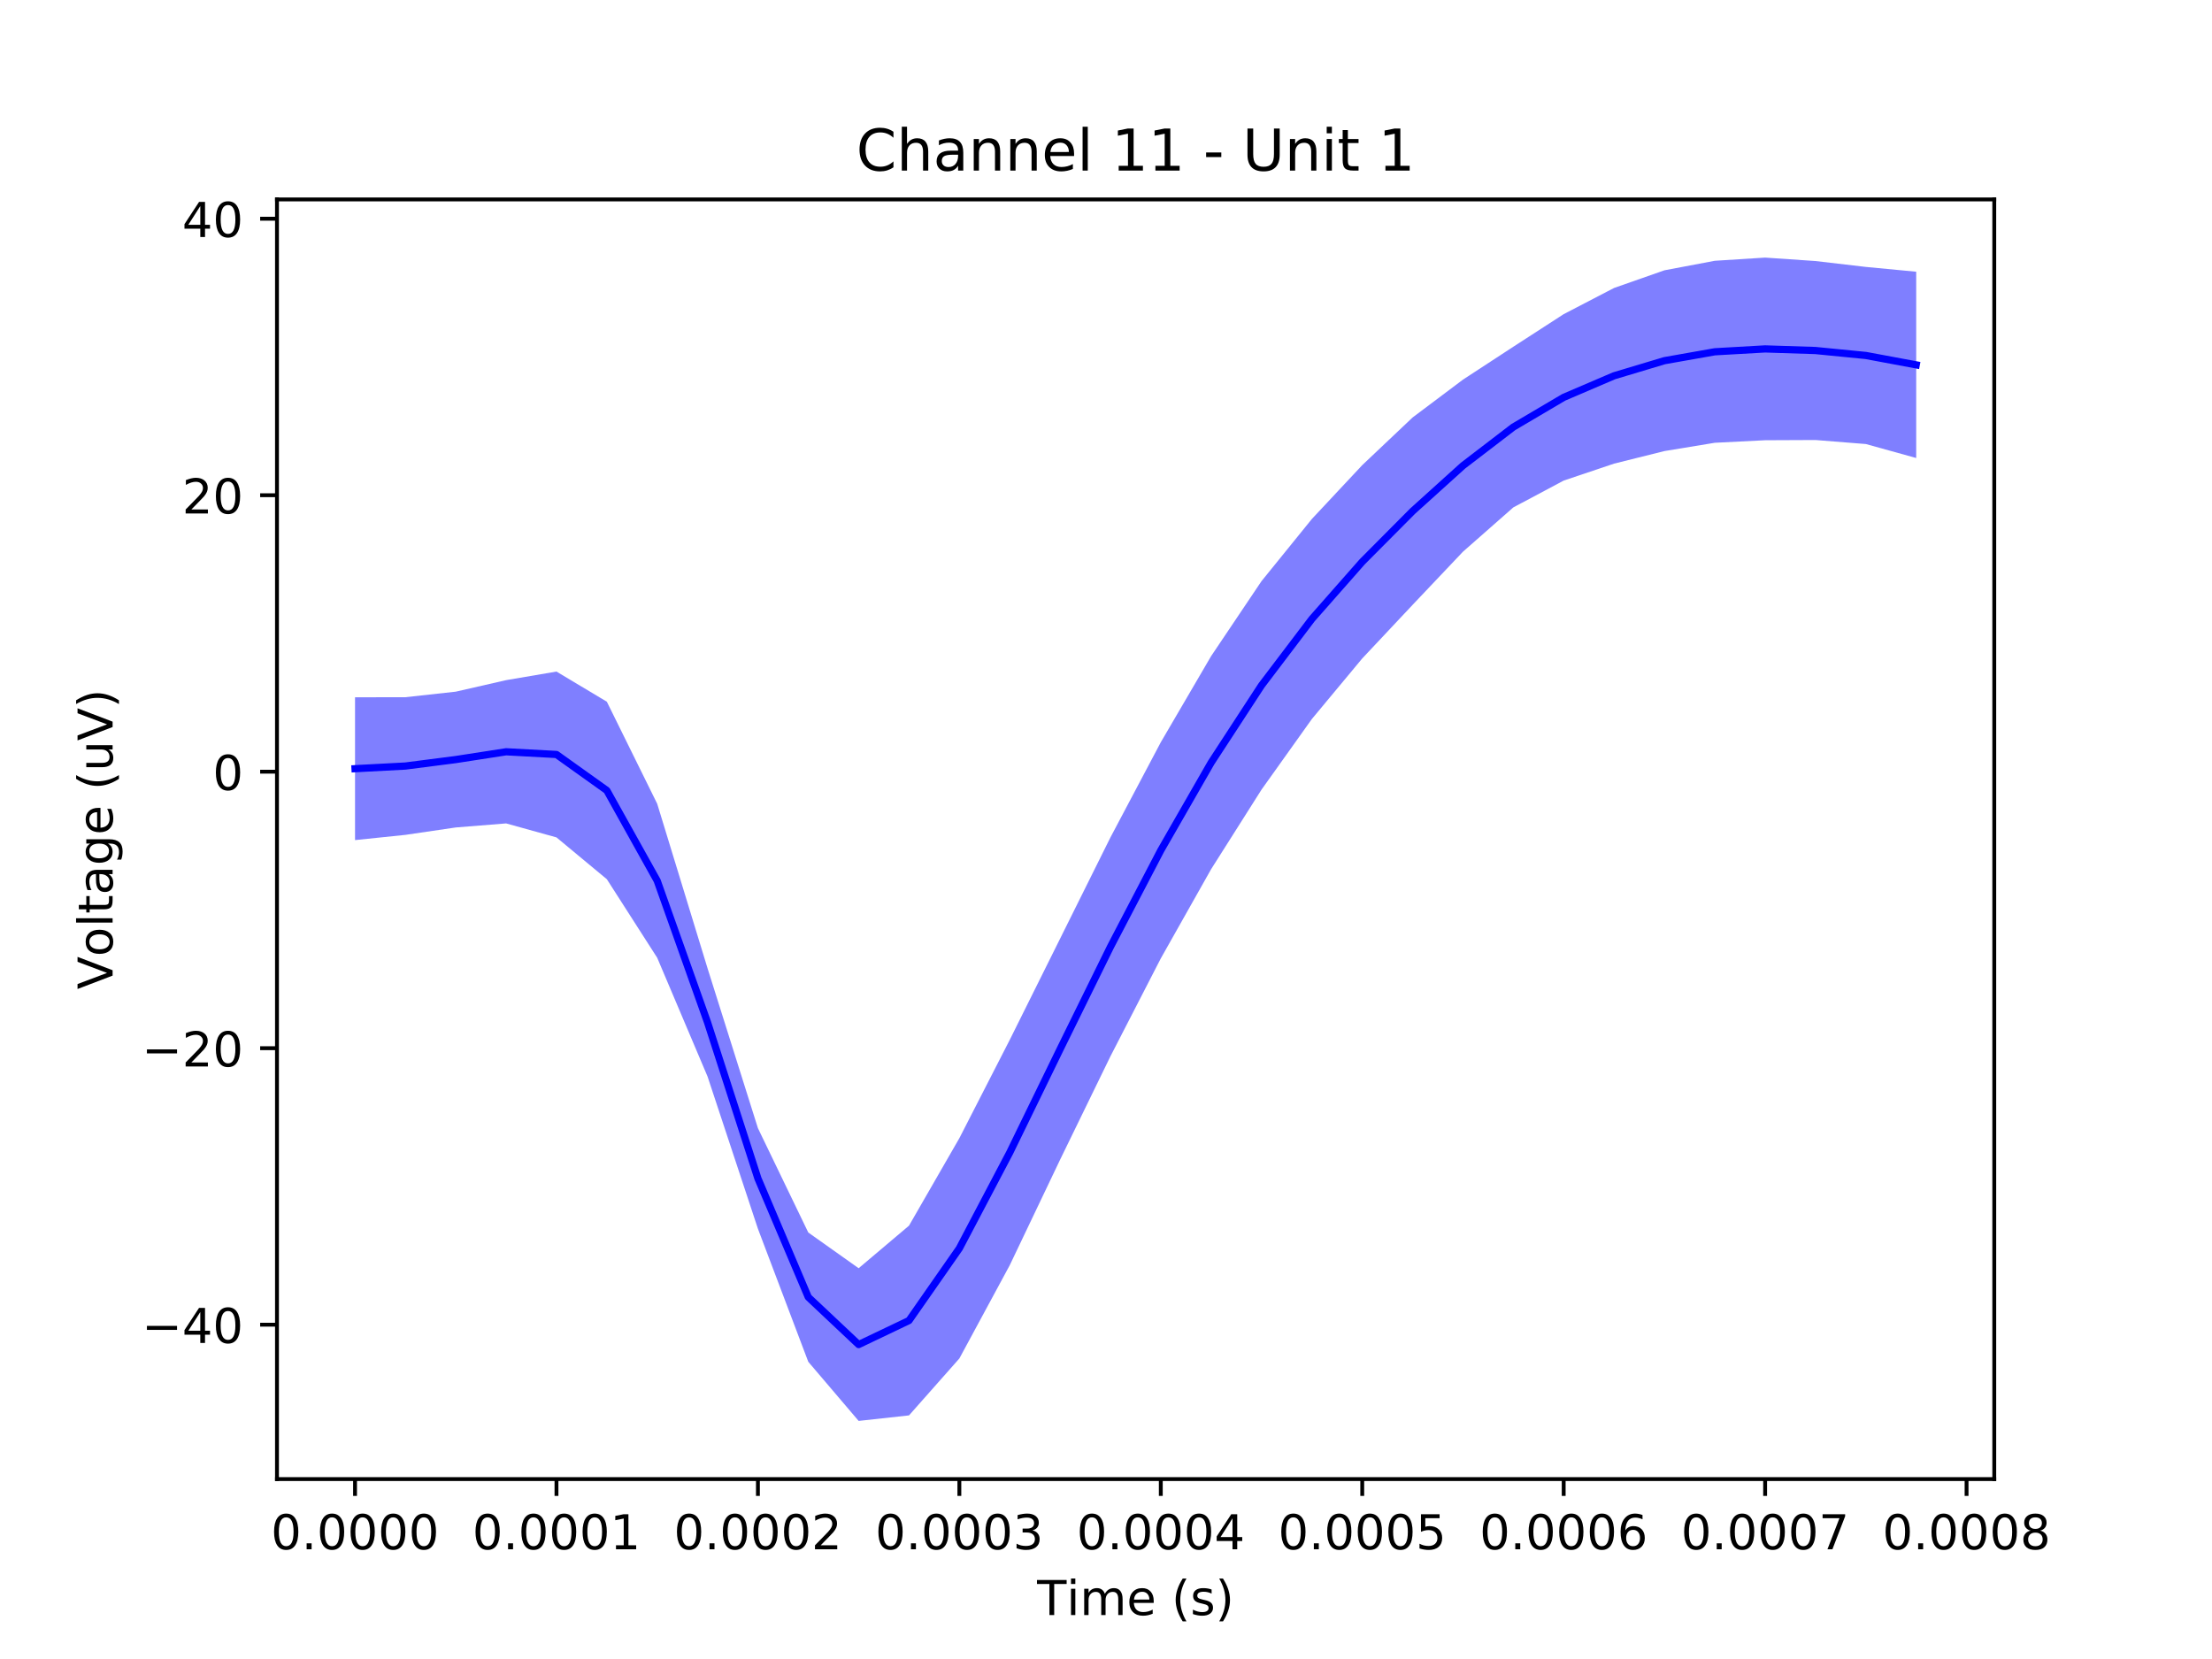
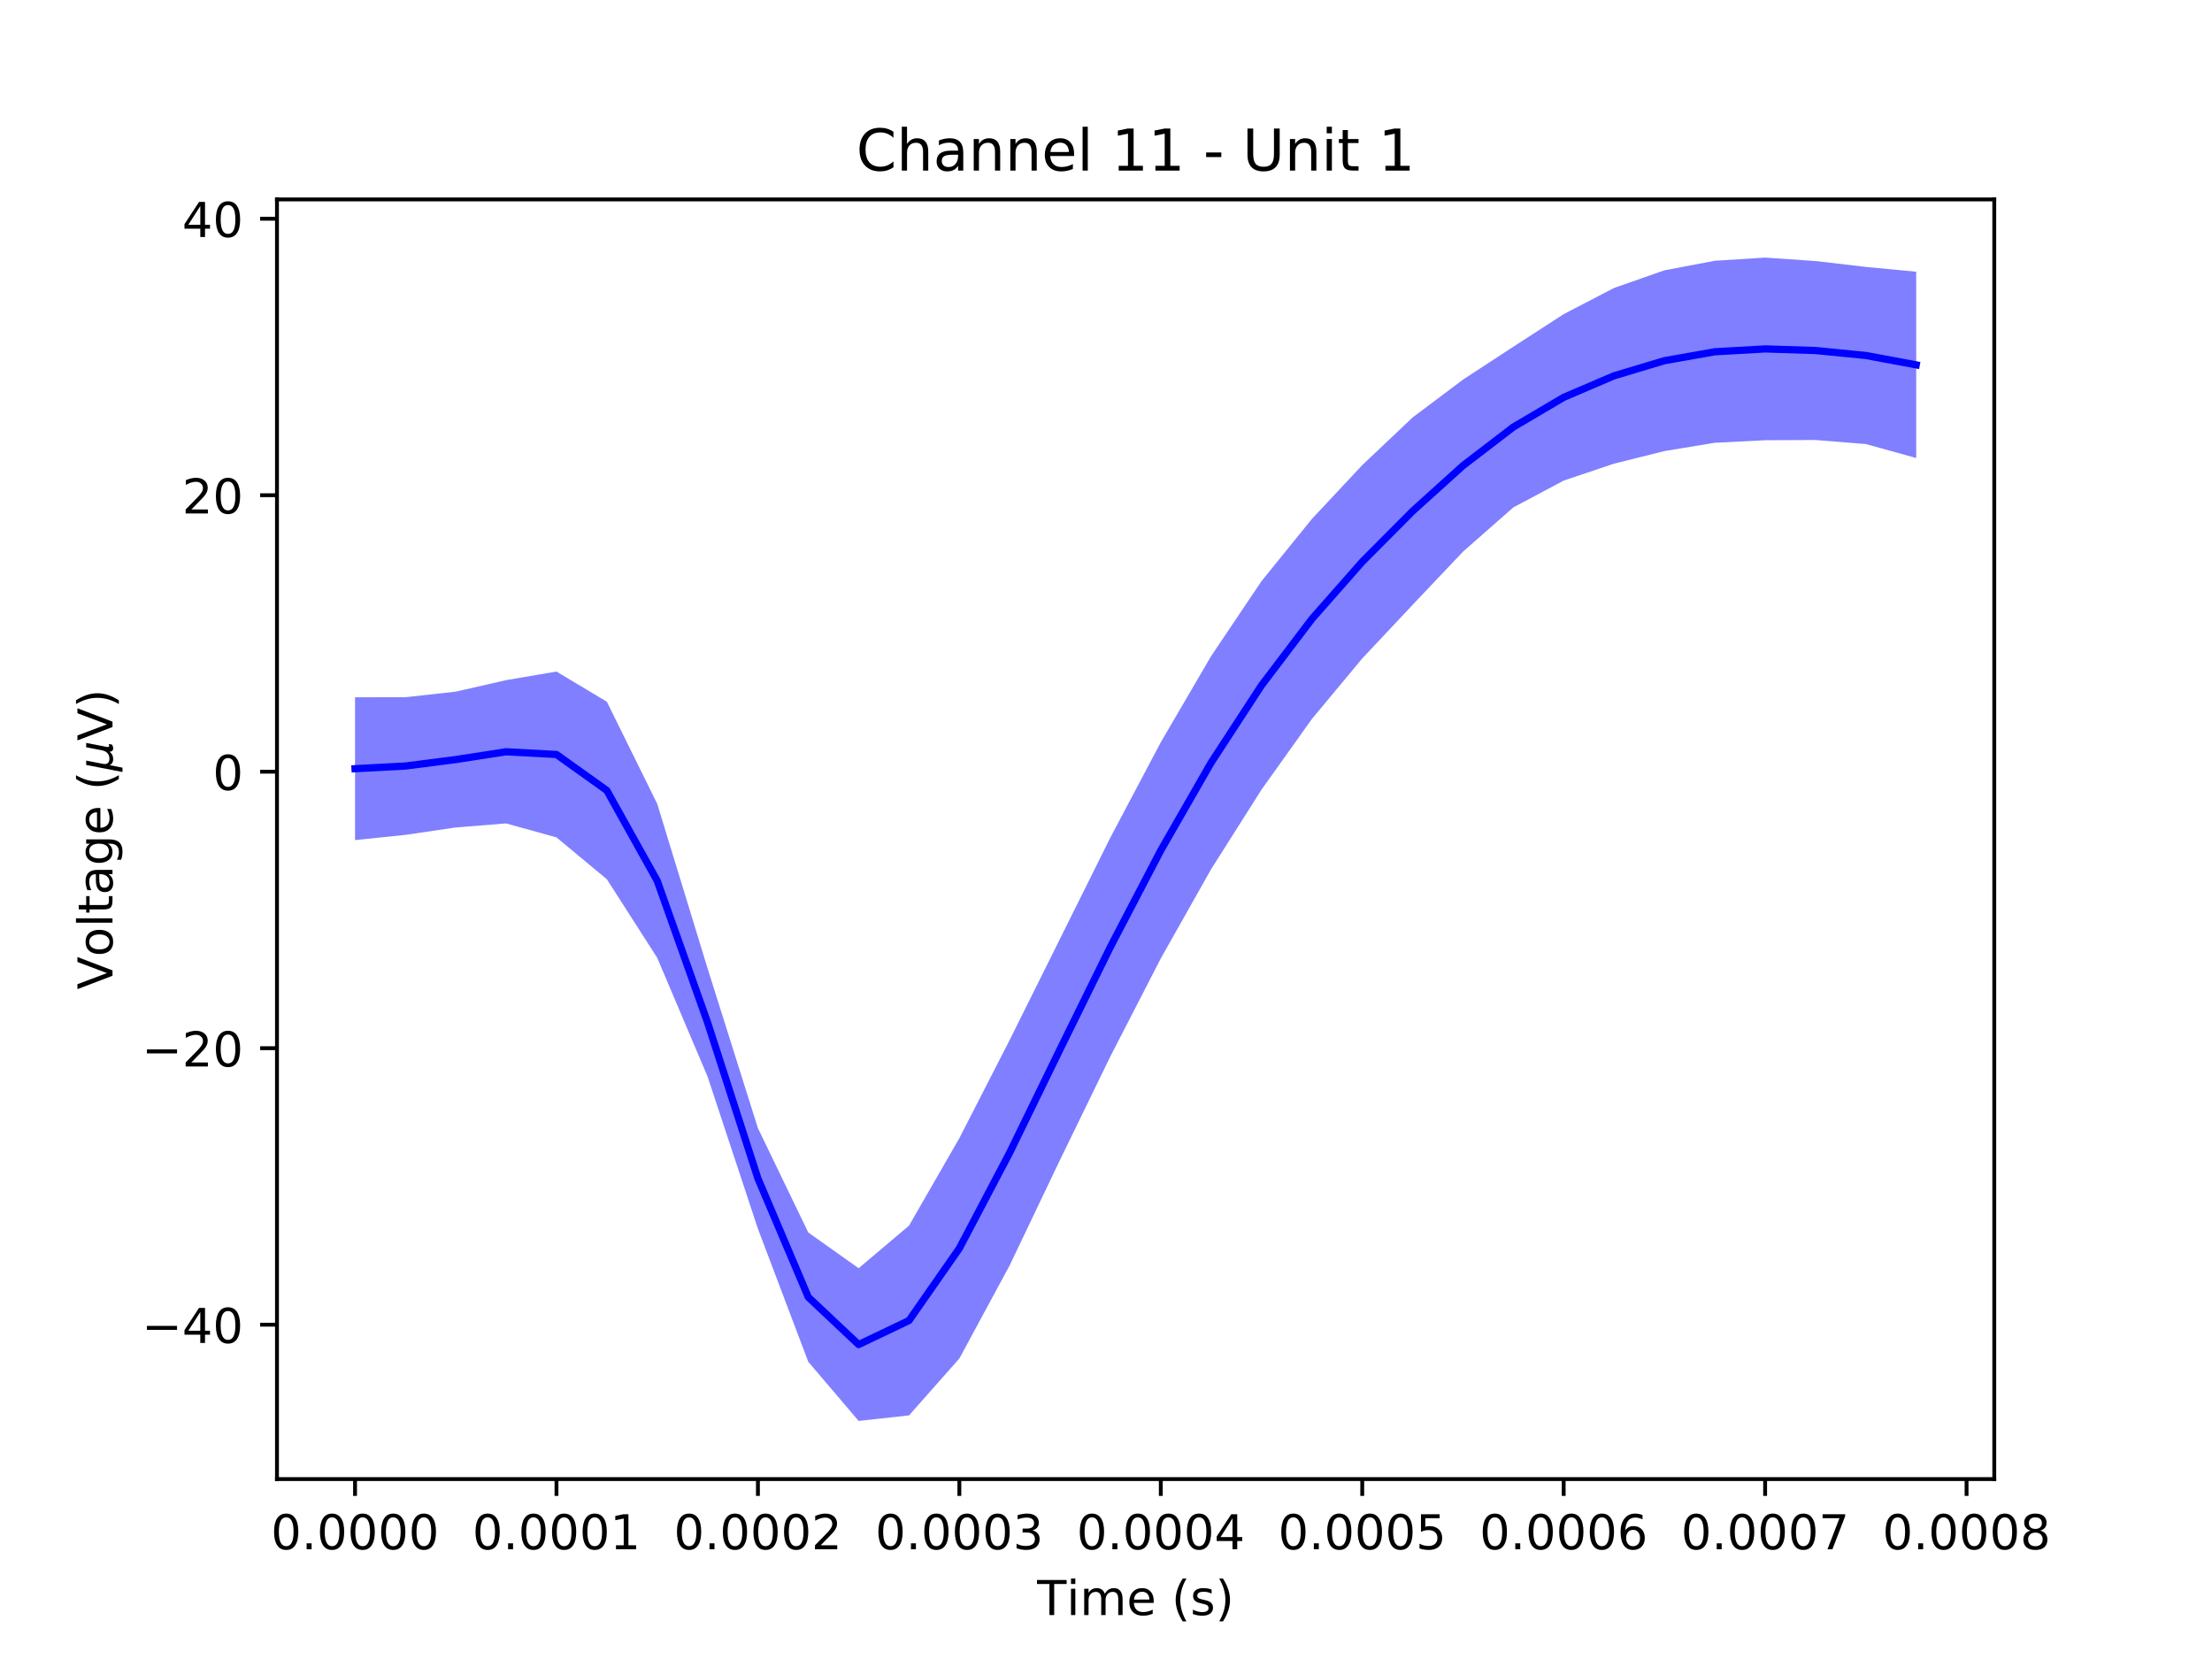
<svg xmlns="http://www.w3.org/2000/svg" xmlns:xlink="http://www.w3.org/1999/xlink" height="345pt" version="1.1" viewBox="0 0 460 345" width="460pt">
  <defs>
    <style type="text/css">
*{stroke-linecap:butt;stroke-linejoin:round;}
  </style>
  </defs>
  <g id="figure_1">
    <g id="patch_1">
      <path d="M 0 345.6  L 460.8 345.6  L 460.8 0  L 0 0  z " style="fill:#ffffff;" />
    </g>
    <g id="axes_1">
      <g id="patch_2">
        <path d="M 57.6 307.584  L 414.72 307.584  L 414.72 41.472  L 57.6 41.472  z " style="fill:#ffffff;" />
      </g>
      <g id="PolyCollection_1">
        <defs>
-           <path d="M 73.833 -200.594  L 73.833 -170.897  L 84.305 -171.984  L 94.778 -173.524  L 105.251 -174.366  L 115.724 -171.458  L 126.196 -162.763  L 136.669 -146.428  L 147.142 -121.726  L 157.615 -90.072  L 168.087 -62.408  L 178.56 -50.112  L 189.033 -51.259  L 199.505 -63.094  L 209.978 -82.477  L 220.451 -104.427  L 230.924 -125.936  L 241.396 -146.291  L 251.869 -164.859  L 262.342 -181.392  L 272.815 -196.081  L 283.287 -208.669  L 293.76 -219.819  L 304.233 -230.871  L 314.705 -240.081  L 325.178 -245.66  L 335.651 -249.184  L 346.124 -251.797  L 356.596 -253.521  L 367.069 -254.05  L 377.542 -254.096  L 388.015 -253.26  L 398.487 -250.354  L 398.487 -289.094  L 398.487 -289.094  L 388.015 -290.092  L 377.542 -291.316  L 367.069 -292.032  L 356.596 -291.368  L 346.124 -289.387  L 335.651 -285.715  L 325.178 -280.271  L 314.705 -273.496  L 304.233 -266.654  L 293.76 -258.787  L 283.287 -248.873  L 272.815 -237.679  L 262.342 -224.752  L 251.869 -209.169  L 241.396 -191.245  L 230.924 -171.457  L 220.451 -150.397  L 209.978 -129.345  L 199.505 -108.908  L 189.033 -90.716  L 178.56 -81.864  L 168.087 -89.294  L 157.615 -110.994  L 147.142 -144.227  L 136.669 -178.453  L 126.196 -199.675  L 115.724 -205.944  L 105.251 -204.159  L 94.778 -201.764  L 84.305 -200.612  L 73.833 -200.594  z " id="m9e93c3712f" />
+           <path d="M 73.833 -200.594  L 73.833 -170.897  L 84.305 -171.984  L 94.778 -173.524  L 105.251 -174.366  L 115.724 -171.458  L 126.196 -162.763  L 136.669 -146.428  L 147.142 -121.726  L 157.615 -90.072  L 168.087 -62.408  L 178.56 -50.112  L 189.033 -51.259  L 199.505 -63.094  L 209.978 -82.477  L 220.451 -104.427  L 230.924 -125.936  L 241.396 -146.291  L 251.869 -164.859  L 262.342 -181.392  L 272.815 -196.081  L 283.287 -208.669  L 293.76 -219.819  L 304.233 -230.871  L 314.705 -240.081  L 325.178 -245.66  L 335.651 -249.184  L 346.124 -251.797  L 356.596 -253.521  L 367.069 -254.05  L 377.542 -254.096  L 388.015 -253.26  L 398.487 -250.354  L 398.487 -289.094  L 398.487 -289.094  L 388.015 -290.092  L 377.542 -291.316  L 367.069 -292.032  L 356.596 -291.368  L 346.124 -289.387  L 335.651 -285.715  L 325.178 -280.271  L 314.705 -273.496  L 304.233 -266.654  L 293.76 -258.787  L 283.287 -248.873  L 272.815 -237.679  L 262.342 -224.752  L 251.869 -209.169  L 241.396 -191.245  L 230.924 -171.457  L 220.451 -150.397  L 209.978 -129.345  L 199.505 -108.908  L 189.033 -90.716  L 178.56 -81.864  L 168.087 -89.294  L 157.615 -110.994  L 147.142 -144.227  L 136.669 -178.453  L 126.196 -199.675  L 115.724 -205.944  L 105.251 -204.159  L 94.778 -201.764  L 84.305 -200.612  L 73.833 -200.594  z " id="m6f76431e60" />
        </defs>
-         <g clip-path="url(#p328963ae23)">
-           <use style="fill:#0000ff;fill-opacity:0.5;" x="0" xlink:href="#m9e93c3712f" y="345.6" />
+         <g clip-path="url(#pd2bf7687a7)">
+           <use style="fill:#0000ff;fill-opacity:0.5;" x="0" xlink:href="#m6f76431e60" y="345.6" />
        </g>
      </g>
      <g id="matplotlib.axis_1">
        <g id="xtick_1">
          <g id="line2d_1">
            <defs>
-               <path d="M 0 0  L 0 3.5  " id="m95e2b3803f" style="stroke:#000000;stroke-width:0.8;" />
-             </defs>
-             <g>
-               <use style="stroke:#000000;stroke-width:0.8;" x="73.833" xlink:href="#m95e2b3803f" y="307.584" />
+               <path d="M 0 0  L 0 3.5  " id="m5723a16d7a" style="stroke:#000000;stroke-width:0.8;" />
+             </defs>
+             <g>
+               <use style="stroke:#000000;stroke-width:0.8;" x="73.833" xlink:href="#m5723a16d7a" y="307.584" />
            </g>
          </g>
          <g id="text_1">
            <defs>
              <path d="M 31.781 66.406  Q 24.172 66.406 20.328 58.906  Q 16.5 51.422 16.5 36.375  Q 16.5 21.391 20.328 13.891  Q 24.172 6.391 31.781 6.391  Q 39.453 6.391 43.281 13.891  Q 47.125 21.391 47.125 36.375  Q 47.125 51.422 43.281 58.906  Q 39.453 66.406 31.781 66.406  z M 31.781 74.219  Q 44.047 74.219 50.516 64.516  Q 56.984 54.828 56.984 36.375  Q 56.984 17.969 50.516 8.266  Q 44.047 -1.422 31.781 -1.422  Q 19.531 -1.422 13.062 8.266  Q 6.594 17.969 6.594 36.375  Q 6.594 54.828 13.062 64.516  Q 19.531 74.219 31.781 74.219  z " id="DejaVuSans-30" />
              <path d="M 10.688 12.406  L 21 12.406  L 21 0  L 10.688 0  z " id="DejaVuSans-2e" />
            </defs>
            <g transform="translate(56.33742 322.1824)scale(0.1 -0.1)">
              <use xlink:href="#DejaVuSans-30" />
              <use x="63.623" xlink:href="#DejaVuSans-2e" />
              <use x="95.41" xlink:href="#DejaVuSans-30" />
              <use x="159.033" xlink:href="#DejaVuSans-30" />
              <use x="222.656" xlink:href="#DejaVuSans-30" />
              <use x="286.279" xlink:href="#DejaVuSans-30" />
            </g>
          </g>
        </g>
        <g id="xtick_2">
          <g id="line2d_2">
            <g>
-               <use style="stroke:#000000;stroke-width:0.8;" x="115.724" xlink:href="#m95e2b3803f" y="307.584" />
+               <use style="stroke:#000000;stroke-width:0.8;" x="115.724" xlink:href="#m5723a16d7a" y="307.584" />
            </g>
          </g>
          <g id="text_2">
            <defs>
              <path d="M 12.406 8.297  L 28.516 8.297  L 28.516 63.922  L 10.984 60.406  L 10.984 69.391  L 28.422 72.906  L 38.281 72.906  L 38.281 8.297  L 54.391 8.297  L 54.391 0  L 12.406 0  z " id="DejaVuSans-31" />
            </defs>
            <g transform="translate(98.22832 322.1824)scale(0.1 -0.1)">
              <use xlink:href="#DejaVuSans-30" />
              <use x="63.623" xlink:href="#DejaVuSans-2e" />
              <use x="95.41" xlink:href="#DejaVuSans-30" />
              <use x="159.033" xlink:href="#DejaVuSans-30" />
              <use x="222.656" xlink:href="#DejaVuSans-30" />
              <use x="286.279" xlink:href="#DejaVuSans-31" />
            </g>
          </g>
        </g>
        <g id="xtick_3">
          <g id="line2d_3">
            <g>
-               <use style="stroke:#000000;stroke-width:0.8;" x="157.615" xlink:href="#m95e2b3803f" y="307.584" />
+               <use style="stroke:#000000;stroke-width:0.8;" x="157.615" xlink:href="#m5723a16d7a" y="307.584" />
            </g>
          </g>
          <g id="text_3">
            <defs>
              <path d="M 19.188 8.297  L 53.609 8.297  L 53.609 0  L 7.328 0  L 7.328 8.297  Q 12.938 14.109 22.625 23.891  Q 32.328 33.688 34.812 36.531  Q 39.547 41.844 41.422 45.531  Q 43.312 49.219 43.312 52.781  Q 43.312 58.594 39.234 62.25  Q 35.156 65.922 28.609 65.922  Q 23.969 65.922 18.812 64.312  Q 13.672 62.703 7.812 59.422  L 7.812 69.391  Q 13.766 71.781 18.938 73  Q 24.125 74.219 28.422 74.219  Q 39.75 74.219 46.484 68.547  Q 53.219 62.891 53.219 53.422  Q 53.219 48.922 51.531 44.891  Q 49.859 40.875 45.406 35.406  Q 44.188 33.984 37.641 27.219  Q 31.109 20.453 19.188 8.297  z " id="DejaVuSans-32" />
            </defs>
            <g transform="translate(140.1192 322.1824)scale(0.1 -0.1)">
              <use xlink:href="#DejaVuSans-30" />
              <use x="63.623" xlink:href="#DejaVuSans-2e" />
              <use x="95.41" xlink:href="#DejaVuSans-30" />
              <use x="159.033" xlink:href="#DejaVuSans-30" />
              <use x="222.656" xlink:href="#DejaVuSans-30" />
              <use x="286.279" xlink:href="#DejaVuSans-32" />
            </g>
          </g>
        </g>
        <g id="xtick_4">
          <g id="line2d_4">
            <g>
-               <use style="stroke:#000000;stroke-width:0.8;" x="199.505" xlink:href="#m95e2b3803f" y="307.584" />
+               <use style="stroke:#000000;stroke-width:0.8;" x="199.505" xlink:href="#m5723a16d7a" y="307.584" />
            </g>
          </g>
          <g id="text_4">
            <defs>
              <path d="M 40.578 39.312  Q 47.656 37.797 51.625 33  Q 55.609 28.219 55.609 21.188  Q 55.609 10.406 48.188 4.484  Q 40.766 -1.422 27.094 -1.422  Q 22.516 -1.422 17.656 -0.516  Q 12.797 0.391 7.625 2.203  L 7.625 11.719  Q 11.719 9.328 16.594 8.109  Q 21.484 6.891 26.812 6.891  Q 36.078 6.891 40.938 10.547  Q 45.797 14.203 45.797 21.188  Q 45.797 27.641 41.281 31.266  Q 36.766 34.906 28.719 34.906  L 20.219 34.906  L 20.219 43.016  L 29.109 43.016  Q 36.375 43.016 40.234 45.922  Q 44.094 48.828 44.094 54.297  Q 44.094 59.906 40.109 62.906  Q 36.141 65.922 28.719 65.922  Q 24.656 65.922 20.016 65.031  Q 15.375 64.156 9.812 62.312  L 9.812 71.094  Q 15.438 72.656 20.344 73.438  Q 25.25 74.219 29.594 74.219  Q 40.828 74.219 47.359 69.109  Q 53.906 64.016 53.906 55.328  Q 53.906 49.266 50.438 45.094  Q 46.969 40.922 40.578 39.312  z " id="DejaVuSans-33" />
            </defs>
            <g transform="translate(182.0101 322.1824)scale(0.1 -0.1)">
              <use xlink:href="#DejaVuSans-30" />
              <use x="63.623" xlink:href="#DejaVuSans-2e" />
              <use x="95.41" xlink:href="#DejaVuSans-30" />
              <use x="159.033" xlink:href="#DejaVuSans-30" />
              <use x="222.656" xlink:href="#DejaVuSans-30" />
              <use x="286.279" xlink:href="#DejaVuSans-33" />
            </g>
          </g>
        </g>
        <g id="xtick_5">
          <g id="line2d_5">
            <g>
-               <use style="stroke:#000000;stroke-width:0.8;" x="241.396" xlink:href="#m95e2b3803f" y="307.584" />
+               <use style="stroke:#000000;stroke-width:0.8;" x="241.396" xlink:href="#m5723a16d7a" y="307.584" />
            </g>
          </g>
          <g id="text_5">
            <defs>
              <path d="M 37.797 64.312  L 12.891 25.391  L 37.797 25.391  z M 35.203 72.906  L 47.609 72.906  L 47.609 25.391  L 58.016 25.391  L 58.016 17.188  L 47.609 17.188  L 47.609 0  L 37.797 0  L 37.797 17.188  L 4.891 17.188  L 4.891 26.703  z " id="DejaVuSans-34" />
            </defs>
            <g transform="translate(223.9011 322.1824)scale(0.1 -0.1)">
              <use xlink:href="#DejaVuSans-30" />
              <use x="63.623" xlink:href="#DejaVuSans-2e" />
              <use x="95.41" xlink:href="#DejaVuSans-30" />
              <use x="159.033" xlink:href="#DejaVuSans-30" />
              <use x="222.656" xlink:href="#DejaVuSans-30" />
              <use x="286.279" xlink:href="#DejaVuSans-34" />
            </g>
          </g>
        </g>
        <g id="xtick_6">
          <g id="line2d_6">
            <g>
-               <use style="stroke:#000000;stroke-width:0.8;" x="283.287" xlink:href="#m95e2b3803f" y="307.584" />
+               <use style="stroke:#000000;stroke-width:0.8;" x="283.287" xlink:href="#m5723a16d7a" y="307.584" />
            </g>
          </g>
          <g id="text_6">
            <defs>
              <path d="M 10.797 72.906  L 49.516 72.906  L 49.516 64.594  L 19.828 64.594  L 19.828 46.734  Q 21.969 47.469 24.109 47.828  Q 26.266 48.188 28.422 48.188  Q 40.625 48.188 47.75 41.5  Q 54.891 34.812 54.891 23.391  Q 54.891 11.625 47.562 5.094  Q 40.234 -1.422 26.906 -1.422  Q 22.312 -1.422 17.547 -0.641  Q 12.797 0.141 7.719 1.703  L 7.719 11.625  Q 12.109 9.234 16.797 8.062  Q 21.484 6.891 26.703 6.891  Q 35.156 6.891 40.078 11.328  Q 45.016 15.766 45.016 23.391  Q 45.016 31 40.078 35.438  Q 35.156 39.891 26.703 39.891  Q 22.75 39.891 18.812 39.016  Q 14.891 38.141 10.797 36.281  z " id="DejaVuSans-35" />
            </defs>
            <g transform="translate(265.792 322.1824)scale(0.1 -0.1)">
              <use xlink:href="#DejaVuSans-30" />
              <use x="63.623" xlink:href="#DejaVuSans-2e" />
              <use x="95.41" xlink:href="#DejaVuSans-30" />
              <use x="159.033" xlink:href="#DejaVuSans-30" />
              <use x="222.656" xlink:href="#DejaVuSans-30" />
              <use x="286.279" xlink:href="#DejaVuSans-35" />
            </g>
          </g>
        </g>
        <g id="xtick_7">
          <g id="line2d_7">
            <g>
-               <use style="stroke:#000000;stroke-width:0.8;" x="325.178" xlink:href="#m95e2b3803f" y="307.584" />
+               <use style="stroke:#000000;stroke-width:0.8;" x="325.178" xlink:href="#m5723a16d7a" y="307.584" />
            </g>
          </g>
          <g id="text_7">
            <defs>
              <path d="M 33.016 40.375  Q 26.375 40.375 22.484 35.828  Q 18.609 31.297 18.609 23.391  Q 18.609 15.531 22.484 10.953  Q 26.375 6.391 33.016 6.391  Q 39.656 6.391 43.531 10.953  Q 47.406 15.531 47.406 23.391  Q 47.406 31.297 43.531 35.828  Q 39.656 40.375 33.016 40.375  z M 52.594 71.297  L 52.594 62.312  Q 48.875 64.062 45.094 64.984  Q 41.312 65.922 37.594 65.922  Q 27.828 65.922 22.672 59.328  Q 17.531 52.734 16.797 39.406  Q 19.672 43.656 24.016 45.922  Q 28.375 48.188 33.594 48.188  Q 44.578 48.188 50.953 41.516  Q 57.328 34.859 57.328 23.391  Q 57.328 12.156 50.688 5.359  Q 44.047 -1.422 33.016 -1.422  Q 20.359 -1.422 13.672 8.266  Q 6.984 17.969 6.984 36.375  Q 6.984 53.656 15.188 63.938  Q 23.391 74.219 37.203 74.219  Q 40.922 74.219 44.703 73.484  Q 48.484 72.75 52.594 71.297  z " id="DejaVuSans-36" />
            </defs>
            <g transform="translate(307.6829 322.1824)scale(0.1 -0.1)">
              <use xlink:href="#DejaVuSans-30" />
              <use x="63.623" xlink:href="#DejaVuSans-2e" />
              <use x="95.41" xlink:href="#DejaVuSans-30" />
              <use x="159.033" xlink:href="#DejaVuSans-30" />
              <use x="222.656" xlink:href="#DejaVuSans-30" />
              <use x="286.279" xlink:href="#DejaVuSans-36" />
            </g>
          </g>
        </g>
        <g id="xtick_8">
          <g id="line2d_8">
            <g>
-               <use style="stroke:#000000;stroke-width:0.8;" x="367.069" xlink:href="#m95e2b3803f" y="307.584" />
+               <use style="stroke:#000000;stroke-width:0.8;" x="367.069" xlink:href="#m5723a16d7a" y="307.584" />
            </g>
          </g>
          <g id="text_8">
            <defs>
              <path d="M 8.203 72.906  L 55.078 72.906  L 55.078 68.703  L 28.609 0  L 18.312 0  L 43.219 64.594  L 8.203 64.594  z " id="DejaVuSans-37" />
            </defs>
            <g transform="translate(349.5738 322.1824)scale(0.1 -0.1)">
              <use xlink:href="#DejaVuSans-30" />
              <use x="63.623" xlink:href="#DejaVuSans-2e" />
              <use x="95.41" xlink:href="#DejaVuSans-30" />
              <use x="159.033" xlink:href="#DejaVuSans-30" />
              <use x="222.656" xlink:href="#DejaVuSans-30" />
              <use x="286.279" xlink:href="#DejaVuSans-37" />
            </g>
          </g>
        </g>
        <g id="xtick_9">
          <g id="line2d_9">
            <g>
-               <use style="stroke:#000000;stroke-width:0.8;" x="408.96" xlink:href="#m95e2b3803f" y="307.584" />
+               <use style="stroke:#000000;stroke-width:0.8;" x="408.96" xlink:href="#m5723a16d7a" y="307.584" />
            </g>
          </g>
          <g id="text_9">
            <defs>
              <path d="M 31.781 34.625  Q 24.75 34.625 20.719 30.859  Q 16.703 27.094 16.703 20.516  Q 16.703 13.922 20.719 10.156  Q 24.75 6.391 31.781 6.391  Q 38.812 6.391 42.859 10.172  Q 46.922 13.969 46.922 20.516  Q 46.922 27.094 42.891 30.859  Q 38.875 34.625 31.781 34.625  z M 21.922 38.812  Q 15.578 40.375 12.031 44.719  Q 8.5 49.078 8.5 55.328  Q 8.5 64.062 14.719 69.141  Q 20.953 74.219 31.781 74.219  Q 42.672 74.219 48.875 69.141  Q 55.078 64.062 55.078 55.328  Q 55.078 49.078 51.531 44.719  Q 48 40.375 41.703 38.812  Q 48.828 37.156 52.797 32.312  Q 56.781 27.484 56.781 20.516  Q 56.781 9.906 50.312 4.234  Q 43.844 -1.422 31.781 -1.422  Q 19.734 -1.422 13.25 4.234  Q 6.781 9.906 6.781 20.516  Q 6.781 27.484 10.781 32.312  Q 14.797 37.156 21.922 38.812  z M 18.312 54.391  Q 18.312 48.734 21.844 45.562  Q 25.391 42.391 31.781 42.391  Q 38.141 42.391 41.719 45.562  Q 45.312 48.734 45.312 54.391  Q 45.312 60.062 41.719 63.234  Q 38.141 66.406 31.781 66.406  Q 25.391 66.406 21.844 63.234  Q 18.312 60.062 18.312 54.391  z " id="DejaVuSans-38" />
            </defs>
            <g transform="translate(391.4647 322.1824)scale(0.1 -0.1)">
              <use xlink:href="#DejaVuSans-30" />
              <use x="63.623" xlink:href="#DejaVuSans-2e" />
              <use x="95.41" xlink:href="#DejaVuSans-30" />
              <use x="159.033" xlink:href="#DejaVuSans-30" />
              <use x="222.656" xlink:href="#DejaVuSans-30" />
              <use x="286.279" xlink:href="#DejaVuSans-38" />
            </g>
          </g>
        </g>
        <g id="text_10">
          <defs>
            <path d="M -0.297 72.906  L 61.375 72.906  L 61.375 64.594  L 35.5 64.594  L 35.5 0  L 25.594 0  L 25.594 64.594  L -0.297 64.594  z " id="DejaVuSans-54" />
            <path d="M 9.422 54.688  L 18.406 54.688  L 18.406 0  L 9.422 0  z M 9.422 75.984  L 18.406 75.984  L 18.406 64.594  L 9.422 64.594  z " id="DejaVuSans-69" />
            <path d="M 52 44.188  Q 55.375 50.25 60.062 53.125  Q 64.75 56 71.094 56  Q 79.641 56 84.281 50.016  Q 88.922 44.047 88.922 33.016  L 88.922 0  L 79.891 0  L 79.891 32.719  Q 79.891 40.578 77.094 44.375  Q 74.312 48.188 68.609 48.188  Q 61.625 48.188 57.562 43.547  Q 53.516 38.922 53.516 30.906  L 53.516 0  L 44.484 0  L 44.484 32.719  Q 44.484 40.625 41.703 44.406  Q 38.922 48.188 33.109 48.188  Q 26.219 48.188 22.156 43.531  Q 18.109 38.875 18.109 30.906  L 18.109 0  L 9.078 0  L 9.078 54.688  L 18.109 54.688  L 18.109 46.188  Q 21.188 51.219 25.484 53.609  Q 29.781 56 35.688 56  Q 41.656 56 45.828 52.969  Q 50 49.953 52 44.188  z " id="DejaVuSans-6d" />
            <path d="M 56.203 29.594  L 56.203 25.203  L 14.891 25.203  Q 15.484 15.922 20.484 11.062  Q 25.484 6.203 34.422 6.203  Q 39.594 6.203 44.453 7.469  Q 49.312 8.734 54.109 11.281  L 54.109 2.781  Q 49.266 0.734 44.188 -0.344  Q 39.109 -1.422 33.891 -1.422  Q 20.797 -1.422 13.156 6.188  Q 5.516 13.812 5.516 26.812  Q 5.516 40.234 12.766 48.109  Q 20.016 56 32.328 56  Q 43.359 56 49.781 48.891  Q 56.203 41.797 56.203 29.594  z M 47.219 32.234  Q 47.125 39.594 43.094 43.984  Q 39.062 48.391 32.422 48.391  Q 24.906 48.391 20.391 44.141  Q 15.875 39.891 15.188 32.172  z " id="DejaVuSans-65" />
            <path id="DejaVuSans-20" />
            <path d="M 31 75.875  Q 24.469 64.656 21.281 53.656  Q 18.109 42.672 18.109 31.391  Q 18.109 20.125 21.312 9.062  Q 24.516 -2 31 -13.188  L 23.188 -13.188  Q 15.875 -1.703 12.234 9.375  Q 8.594 20.453 8.594 31.391  Q 8.594 42.281 12.203 53.312  Q 15.828 64.359 23.188 75.875  z " id="DejaVuSans-28" />
            <path d="M 44.281 53.078  L 44.281 44.578  Q 40.484 46.531 36.375 47.5  Q 32.281 48.484 27.875 48.484  Q 21.188 48.484 17.844 46.438  Q 14.5 44.391 14.5 40.281  Q 14.5 37.156 16.891 35.375  Q 19.281 33.594 26.516 31.984  L 29.594 31.297  Q 39.156 29.25 43.188 25.516  Q 47.219 21.781 47.219 15.094  Q 47.219 7.469 41.188 3.016  Q 35.156 -1.422 24.609 -1.422  Q 20.219 -1.422 15.453 -0.562  Q 10.688 0.297 5.422 2  L 5.422 11.281  Q 10.406 8.688 15.234 7.391  Q 20.062 6.109 24.812 6.109  Q 31.156 6.109 34.562 8.281  Q 37.984 10.453 37.984 14.406  Q 37.984 18.062 35.516 20.016  Q 33.062 21.969 24.703 23.781  L 21.578 24.516  Q 13.234 26.266 9.516 29.906  Q 5.812 33.547 5.812 39.891  Q 5.812 47.609 11.281 51.797  Q 16.75 56 26.812 56  Q 31.781 56 36.172 55.266  Q 40.578 54.547 44.281 53.078  z " id="DejaVuSans-73" />
            <path d="M 8.016 75.875  L 15.828 75.875  Q 23.141 64.359 26.781 53.312  Q 30.422 42.281 30.422 31.391  Q 30.422 20.453 26.781 9.375  Q 23.141 -1.703 15.828 -13.188  L 8.016 -13.188  Q 14.5 -2 17.703 9.062  Q 20.906 20.125 20.906 31.391  Q 20.906 42.672 17.703 53.656  Q 14.5 64.656 8.016 75.875  z " id="DejaVuSans-29" />
          </defs>
          <g transform="translate(215.6772 335.8606)scale(0.1 -0.1)">
            <use xlink:href="#DejaVuSans-54" />
            <use x="61.037" xlink:href="#DejaVuSans-69" />
            <use x="88.82" xlink:href="#DejaVuSans-6d" />
            <use x="186.232" xlink:href="#DejaVuSans-65" />
            <use x="247.756" xlink:href="#DejaVuSans-20" />
            <use x="279.543" xlink:href="#DejaVuSans-28" />
            <use x="318.557" xlink:href="#DejaVuSans-73" />
            <use x="370.656" xlink:href="#DejaVuSans-29" />
          </g>
        </g>
      </g>
      <g id="matplotlib.axis_2">
        <g id="ytick_1">
          <g id="line2d_10">
            <defs>
-               <path d="M 0 0  L -3.5 0  " id="m90a302e4fd" style="stroke:#000000;stroke-width:0.8;" />
-             </defs>
-             <g>
-               <use style="stroke:#000000;stroke-width:0.8;" x="57.6" xlink:href="#m90a302e4fd" y="275.478" />
+               <path d="M 0 0  L -3.5 0  " id="m2751610820" style="stroke:#000000;stroke-width:0.8;" />
+             </defs>
+             <g>
+               <use style="stroke:#000000;stroke-width:0.8;" x="57.6" xlink:href="#m2751610820" y="275.478" />
            </g>
          </g>
          <g id="text_11">
            <defs>
              <path d="M 10.594 35.5  L 73.188 35.5  L 73.188 27.203  L 10.594 27.203  z " id="DejaVuSans-2212" />
            </defs>
            <g transform="translate(29.49531 279.2775)scale(0.1 -0.1)">
              <use xlink:href="#DejaVuSans-2212" />
              <use x="83.789" xlink:href="#DejaVuSans-34" />
              <use x="147.412" xlink:href="#DejaVuSans-30" />
            </g>
          </g>
        </g>
        <g id="ytick_2">
          <g id="line2d_11">
            <g>
-               <use style="stroke:#000000;stroke-width:0.8;" x="57.6" xlink:href="#m90a302e4fd" y="217.979" />
+               <use style="stroke:#000000;stroke-width:0.8;" x="57.6" xlink:href="#m2751610820" y="217.979" />
            </g>
          </g>
          <g id="text_12">
            <g transform="translate(29.49531 221.7787)scale(0.1 -0.1)">
              <use xlink:href="#DejaVuSans-2212" />
              <use x="83.789" xlink:href="#DejaVuSans-32" />
              <use x="147.412" xlink:href="#DejaVuSans-30" />
            </g>
          </g>
        </g>
        <g id="ytick_3">
          <g id="line2d_12">
            <g>
-               <use style="stroke:#000000;stroke-width:0.8;" x="57.6" xlink:href="#m90a302e4fd" y="160.481" />
+               <use style="stroke:#000000;stroke-width:0.8;" x="57.6" xlink:href="#m2751610820" y="160.481" />
            </g>
          </g>
          <g id="text_13">
            <g transform="translate(44.2375 164.2799)scale(0.1 -0.1)">
              <use xlink:href="#DejaVuSans-30" />
            </g>
          </g>
        </g>
        <g id="ytick_4">
          <g id="line2d_13">
            <g>
-               <use style="stroke:#000000;stroke-width:0.8;" x="57.6" xlink:href="#m90a302e4fd" y="102.982" />
+               <use style="stroke:#000000;stroke-width:0.8;" x="57.6" xlink:href="#m2751610820" y="102.982" />
            </g>
          </g>
          <g id="text_14">
            <g transform="translate(37.875 106.7811)scale(0.1 -0.1)">
              <use xlink:href="#DejaVuSans-32" />
              <use x="63.623" xlink:href="#DejaVuSans-30" />
            </g>
          </g>
        </g>
        <g id="ytick_5">
          <g id="line2d_14">
            <g>
-               <use style="stroke:#000000;stroke-width:0.8;" x="57.6" xlink:href="#m90a302e4fd" y="45.483" />
+               <use style="stroke:#000000;stroke-width:0.8;" x="57.6" xlink:href="#m2751610820" y="45.483" />
            </g>
          </g>
          <g id="text_15">
            <g transform="translate(37.875 49.2823)scale(0.1 -0.1)">
              <use xlink:href="#DejaVuSans-34" />
              <use x="63.623" xlink:href="#DejaVuSans-30" />
            </g>
          </g>
        </g>
        <g id="text_16">
          <defs>
            <path d="M 28.609 0  L 0.781 72.906  L 11.078 72.906  L 34.188 11.531  L 57.328 72.906  L 67.578 72.906  L 39.797 0  z " id="DejaVuSans-56" />
            <path d="M 30.609 48.391  Q 23.391 48.391 19.188 42.75  Q 14.984 37.109 14.984 27.297  Q 14.984 17.484 19.156 11.844  Q 23.344 6.203 30.609 6.203  Q 37.797 6.203 41.984 11.859  Q 46.188 17.531 46.188 27.297  Q 46.188 37.016 41.984 42.703  Q 37.797 48.391 30.609 48.391  z M 30.609 56  Q 42.328 56 49.016 48.375  Q 55.719 40.766 55.719 27.297  Q 55.719 13.875 49.016 6.219  Q 42.328 -1.422 30.609 -1.422  Q 18.844 -1.422 12.172 6.219  Q 5.516 13.875 5.516 27.297  Q 5.516 40.766 12.172 48.375  Q 18.844 56 30.609 56  z " id="DejaVuSans-6f" />
            <path d="M 9.422 75.984  L 18.406 75.984  L 18.406 0  L 9.422 0  z " id="DejaVuSans-6c" />
            <path d="M 18.312 70.219  L 18.312 54.688  L 36.812 54.688  L 36.812 47.703  L 18.312 47.703  L 18.312 18.016  Q 18.312 11.328 20.141 9.422  Q 21.969 7.516 27.594 7.516  L 36.812 7.516  L 36.812 0  L 27.594 0  Q 17.188 0 13.234 3.875  Q 9.281 7.766 9.281 18.016  L 9.281 47.703  L 2.688 47.703  L 2.688 54.688  L 9.281 54.688  L 9.281 70.219  z " id="DejaVuSans-74" />
            <path d="M 34.281 27.484  Q 23.391 27.484 19.188 25  Q 14.984 22.516 14.984 16.5  Q 14.984 11.719 18.141 8.906  Q 21.297 6.109 26.703 6.109  Q 34.188 6.109 38.703 11.406  Q 43.219 16.703 43.219 25.484  L 43.219 27.484  z M 52.203 31.203  L 52.203 0  L 43.219 0  L 43.219 8.297  Q 40.141 3.328 35.547 0.953  Q 30.953 -1.422 24.312 -1.422  Q 15.922 -1.422 10.953 3.297  Q 6 8.016 6 15.922  Q 6 25.141 12.172 29.828  Q 18.359 34.516 30.609 34.516  L 43.219 34.516  L 43.219 35.406  Q 43.219 41.609 39.141 45  Q 35.062 48.391 27.688 48.391  Q 23 48.391 18.547 47.266  Q 14.109 46.141 10.016 43.891  L 10.016 52.203  Q 14.938 54.109 19.578 55.047  Q 24.219 56 28.609 56  Q 40.484 56 46.344 49.844  Q 52.203 43.703 52.203 31.203  z " id="DejaVuSans-61" />
            <path d="M 45.406 27.984  Q 45.406 37.75 41.375 43.109  Q 37.359 48.484 30.078 48.484  Q 22.859 48.484 18.828 43.109  Q 14.797 37.75 14.797 27.984  Q 14.797 18.266 18.828 12.891  Q 22.859 7.516 30.078 7.516  Q 37.359 7.516 41.375 12.891  Q 45.406 18.266 45.406 27.984  z M 54.391 6.781  Q 54.391 -7.172 48.188 -13.984  Q 42 -20.797 29.203 -20.797  Q 24.469 -20.797 20.266 -20.094  Q 16.062 -19.391 12.109 -17.922  L 12.109 -9.188  Q 16.062 -11.328 19.922 -12.344  Q 23.781 -13.375 27.781 -13.375  Q 36.625 -13.375 41.016 -8.766  Q 45.406 -4.156 45.406 5.172  L 45.406 9.625  Q 42.625 4.781 38.281 2.391  Q 33.938 0 27.875 0  Q 17.828 0 11.672 7.656  Q 5.516 15.328 5.516 27.984  Q 5.516 40.672 11.672 48.328  Q 17.828 56 27.875 56  Q 33.938 56 38.281 53.609  Q 42.625 51.219 45.406 46.391  L 45.406 54.688  L 54.391 54.688  z " id="DejaVuSans-67" />
-             <path d="M 8.5 21.578  L 8.5 54.688  L 17.484 54.688  L 17.484 21.922  Q 17.484 14.156 20.5 10.266  Q 23.531 6.391 29.594 6.391  Q 36.859 6.391 41.078 11.031  Q 45.312 15.672 45.312 23.688  L 45.312 54.688  L 54.297 54.688  L 54.297 0  L 45.312 0  L 45.312 8.406  Q 42.047 3.422 37.719 1  Q 33.406 -1.422 27.688 -1.422  Q 18.266 -1.422 13.375 4.438  Q 8.5 10.297 8.5 21.578  z M 31.109 56  z " id="DejaVuSans-75" />
+             <path d="M -1.312 -20.797  L 13.375 54.688  L 22.406 54.688  L 15.766 20.656  Q 15.578 19.625 15.422 18.359  Q 15.281 17.094 15.281 15.828  Q 15.281 11.281 18.141 8.828  Q 21 6.391 26.312 6.391  Q 33.547 6.391 37.984 10.484  Q 42.438 14.594 44 22.797  L 50.203 54.688  L 59.188 54.688  L 51.031 12.641  Q 50.828 11.719 50.75 11.031  Q 50.688 10.359 50.688 9.812  Q 50.688 8.297 51.297 7.594  Q 51.906 6.891 53.219 6.891  Q 53.719 6.891 54.562 7.125  Q 55.422 7.375 56.984 8.016  L 55.609 0.781  Q 53.469 -0.297 51.516 -0.859  Q 49.562 -1.422 47.703 -1.422  Q 44.484 -1.422 42.656 0.625  Q 40.828 2.688 40.828 6.297  Q 38.094 2.391 34.297 0.484  Q 30.516 -1.422 25.391 -1.422  Q 20.844 -1.422 17.453 0.672  Q 14.062 2.781 12.984 6.203  L 7.719 -20.797  z " id="DejaVuSans-Oblique-3bc" />
          </defs>
-           <g transform="translate(23.41562 205.746)rotate(-90)scale(0.1 -0.1)">
-             <use xlink:href="#DejaVuSans-56" />
-             <use x="68.299" xlink:href="#DejaVuSans-6f" />
-             <use x="129.48" xlink:href="#DejaVuSans-6c" />
-             <use x="157.264" xlink:href="#DejaVuSans-74" />
-             <use x="196.473" xlink:href="#DejaVuSans-61" />
-             <use x="257.752" xlink:href="#DejaVuSans-67" />
-             <use x="321.229" xlink:href="#DejaVuSans-65" />
-             <use x="382.752" xlink:href="#DejaVuSans-20" />
-             <use x="414.539" xlink:href="#DejaVuSans-28" />
-             <use x="453.553" xlink:href="#DejaVuSans-75" />
-             <use x="516.932" xlink:href="#DejaVuSans-56" />
-             <use x="585.34" xlink:href="#DejaVuSans-29" />
+           <g transform="translate(23.39531 205.778)rotate(-90)scale(0.1 -0.1)">
+             <use transform="translate(0 0.015625)" xlink:href="#DejaVuSans-56" />
+             <use transform="translate(68.4082 0.015625)" xlink:href="#DejaVuSans-6f" />
+             <use transform="translate(129.5898 0.015625)" xlink:href="#DejaVuSans-6c" />
+             <use transform="translate(157.373 0.015625)" xlink:href="#DejaVuSans-74" />
+             <use transform="translate(196.582 0.015625)" xlink:href="#DejaVuSans-61" />
+             <use transform="translate(257.8613 0.015625)" xlink:href="#DejaVuSans-67" />
+             <use transform="translate(321.3379 0.015625)" xlink:href="#DejaVuSans-65" />
+             <use transform="translate(382.8613 0.015625)" xlink:href="#DejaVuSans-20" />
+             <use transform="translate(414.6484 0.015625)" xlink:href="#DejaVuSans-28" />
+             <use transform="translate(453.6621 0.015625)" xlink:href="#DejaVuSans-Oblique-3bc" />
+             <use transform="translate(517.2852 0.015625)" xlink:href="#DejaVuSans-56" />
+             <use transform="translate(585.6934 0.015625)" xlink:href="#DejaVuSans-29" />
          </g>
        </g>
      </g>
      <g id="line2d_15">
-         <path clip-path="url(#p328963ae23)" d="M 73.833 159.855  L 84.305 159.302  L 94.778 157.956  L 105.251 156.337  L 115.724 156.899  L 126.196 164.381  L 136.669 183.159  L 147.142 212.623  L 157.615 245.067  L 168.087 269.749  L 178.56 279.612  L 189.033 274.613  L 199.505 259.599  L 209.978 239.689  L 220.451 218.188  L 230.924 196.903  L 241.396 176.832  L 251.869 158.586  L 262.342 142.528  L 272.815 128.72  L 283.287 116.829  L 293.76 106.297  L 304.233 96.838  L 314.705 88.812  L 325.178 82.635  L 335.651 78.15  L 346.124 75.008  L 356.596 73.156  L 367.069 72.559  L 377.542 72.894  L 388.015 73.924  L 398.487 75.876  " style="fill:none;stroke:#0000ff;stroke-linecap:square;stroke-width:1.5;" />
+         <path clip-path="url(#pd2bf7687a7)" d="M 73.833 159.855  L 84.305 159.302  L 94.778 157.956  L 105.251 156.337  L 115.724 156.899  L 126.196 164.381  L 136.669 183.159  L 147.142 212.623  L 157.615 245.067  L 168.087 269.749  L 178.56 279.612  L 189.033 274.613  L 199.505 259.599  L 209.978 239.689  L 220.451 218.188  L 230.924 196.903  L 241.396 176.832  L 251.869 158.586  L 262.342 142.528  L 272.815 128.72  L 283.287 116.829  L 293.76 106.297  L 304.233 96.838  L 314.705 88.812  L 325.178 82.635  L 335.651 78.15  L 346.124 75.008  L 356.596 73.156  L 367.069 72.559  L 377.542 72.894  L 388.015 73.924  L 398.487 75.876  " style="fill:none;stroke:#0000ff;stroke-linecap:square;stroke-width:1.5;" />
      </g>
      <g id="patch_3">
        <path d="M 57.6 307.584  L 57.6 41.472  " style="fill:none;stroke:#000000;stroke-linecap:square;stroke-linejoin:miter;stroke-width:0.8;" />
      </g>
      <g id="patch_4">
        <path d="M 414.72 307.584  L 414.72 41.472  " style="fill:none;stroke:#000000;stroke-linecap:square;stroke-linejoin:miter;stroke-width:0.8;" />
      </g>
      <g id="patch_5">
        <path d="M 57.6 307.584  L 414.72 307.584  " style="fill:none;stroke:#000000;stroke-linecap:square;stroke-linejoin:miter;stroke-width:0.8;" />
      </g>
      <g id="patch_6">
        <path d="M 57.6 41.472  L 414.72 41.472  " style="fill:none;stroke:#000000;stroke-linecap:square;stroke-linejoin:miter;stroke-width:0.8;" />
      </g>
      <g id="text_17">
        <defs>
          <path d="M 64.406 67.281  L 64.406 56.891  Q 59.422 61.531 53.781 63.812  Q 48.141 66.109 41.797 66.109  Q 29.297 66.109 22.656 58.469  Q 16.016 50.828 16.016 36.375  Q 16.016 21.969 22.656 14.328  Q 29.297 6.688 41.797 6.688  Q 48.141 6.688 53.781 8.984  Q 59.422 11.281 64.406 15.922  L 64.406 5.609  Q 59.234 2.094 53.438 0.328  Q 47.656 -1.422 41.219 -1.422  Q 24.656 -1.422 15.125 8.703  Q 5.609 18.844 5.609 36.375  Q 5.609 53.953 15.125 64.078  Q 24.656 74.219 41.219 74.219  Q 47.75 74.219 53.531 72.484  Q 59.328 70.75 64.406 67.281  z " id="DejaVuSans-43" />
          <path d="M 54.891 33.016  L 54.891 0  L 45.906 0  L 45.906 32.719  Q 45.906 40.484 42.875 44.328  Q 39.844 48.188 33.797 48.188  Q 26.516 48.188 22.312 43.547  Q 18.109 38.922 18.109 30.906  L 18.109 0  L 9.078 0  L 9.078 75.984  L 18.109 75.984  L 18.109 46.188  Q 21.344 51.125 25.703 53.562  Q 30.078 56 35.797 56  Q 45.219 56 50.047 50.172  Q 54.891 44.344 54.891 33.016  z " id="DejaVuSans-68" />
          <path d="M 54.891 33.016  L 54.891 0  L 45.906 0  L 45.906 32.719  Q 45.906 40.484 42.875 44.328  Q 39.844 48.188 33.797 48.188  Q 26.516 48.188 22.312 43.547  Q 18.109 38.922 18.109 30.906  L 18.109 0  L 9.078 0  L 9.078 54.688  L 18.109 54.688  L 18.109 46.188  Q 21.344 51.125 25.703 53.562  Q 30.078 56 35.797 56  Q 45.219 56 50.047 50.172  Q 54.891 44.344 54.891 33.016  z " id="DejaVuSans-6e" />
          <path d="M 4.891 31.391  L 31.203 31.391  L 31.203 23.391  L 4.891 23.391  z " id="DejaVuSans-2d" />
          <path d="M 8.688 72.906  L 18.609 72.906  L 18.609 28.609  Q 18.609 16.891 22.844 11.734  Q 27.094 6.594 36.625 6.594  Q 46.094 6.594 50.344 11.734  Q 54.594 16.891 54.594 28.609  L 54.594 72.906  L 64.5 72.906  L 64.5 27.391  Q 64.5 13.141 57.438 5.859  Q 50.391 -1.422 36.625 -1.422  Q 22.797 -1.422 15.734 5.859  Q 8.688 13.141 8.688 27.391  z " id="DejaVuSans-55" />
        </defs>
        <g transform="translate(178.0697 35.472)scale(0.12 -0.12)">
          <use xlink:href="#DejaVuSans-43" />
          <use x="69.824" xlink:href="#DejaVuSans-68" />
          <use x="133.203" xlink:href="#DejaVuSans-61" />
          <use x="194.482" xlink:href="#DejaVuSans-6e" />
          <use x="257.861" xlink:href="#DejaVuSans-6e" />
          <use x="321.24" xlink:href="#DejaVuSans-65" />
          <use x="382.764" xlink:href="#DejaVuSans-6c" />
          <use x="410.547" xlink:href="#DejaVuSans-20" />
          <use x="442.334" xlink:href="#DejaVuSans-31" />
          <use x="505.957" xlink:href="#DejaVuSans-31" />
          <use x="569.58" xlink:href="#DejaVuSans-20" />
          <use x="601.367" xlink:href="#DejaVuSans-2d" />
          <use x="637.451" xlink:href="#DejaVuSans-20" />
          <use x="669.238" xlink:href="#DejaVuSans-55" />
          <use x="742.432" xlink:href="#DejaVuSans-6e" />
          <use x="805.811" xlink:href="#DejaVuSans-69" />
          <use x="833.594" xlink:href="#DejaVuSans-74" />
          <use x="872.803" xlink:href="#DejaVuSans-20" />
          <use x="904.59" xlink:href="#DejaVuSans-31" />
        </g>
      </g>
    </g>
  </g>
  <defs>
-     <clipPath id="p328963ae23">
+     <clipPath id="pd2bf7687a7">
      <rect height="266.112" width="357.12" x="57.6" y="41.472" />
    </clipPath>
  </defs>
</svg>
